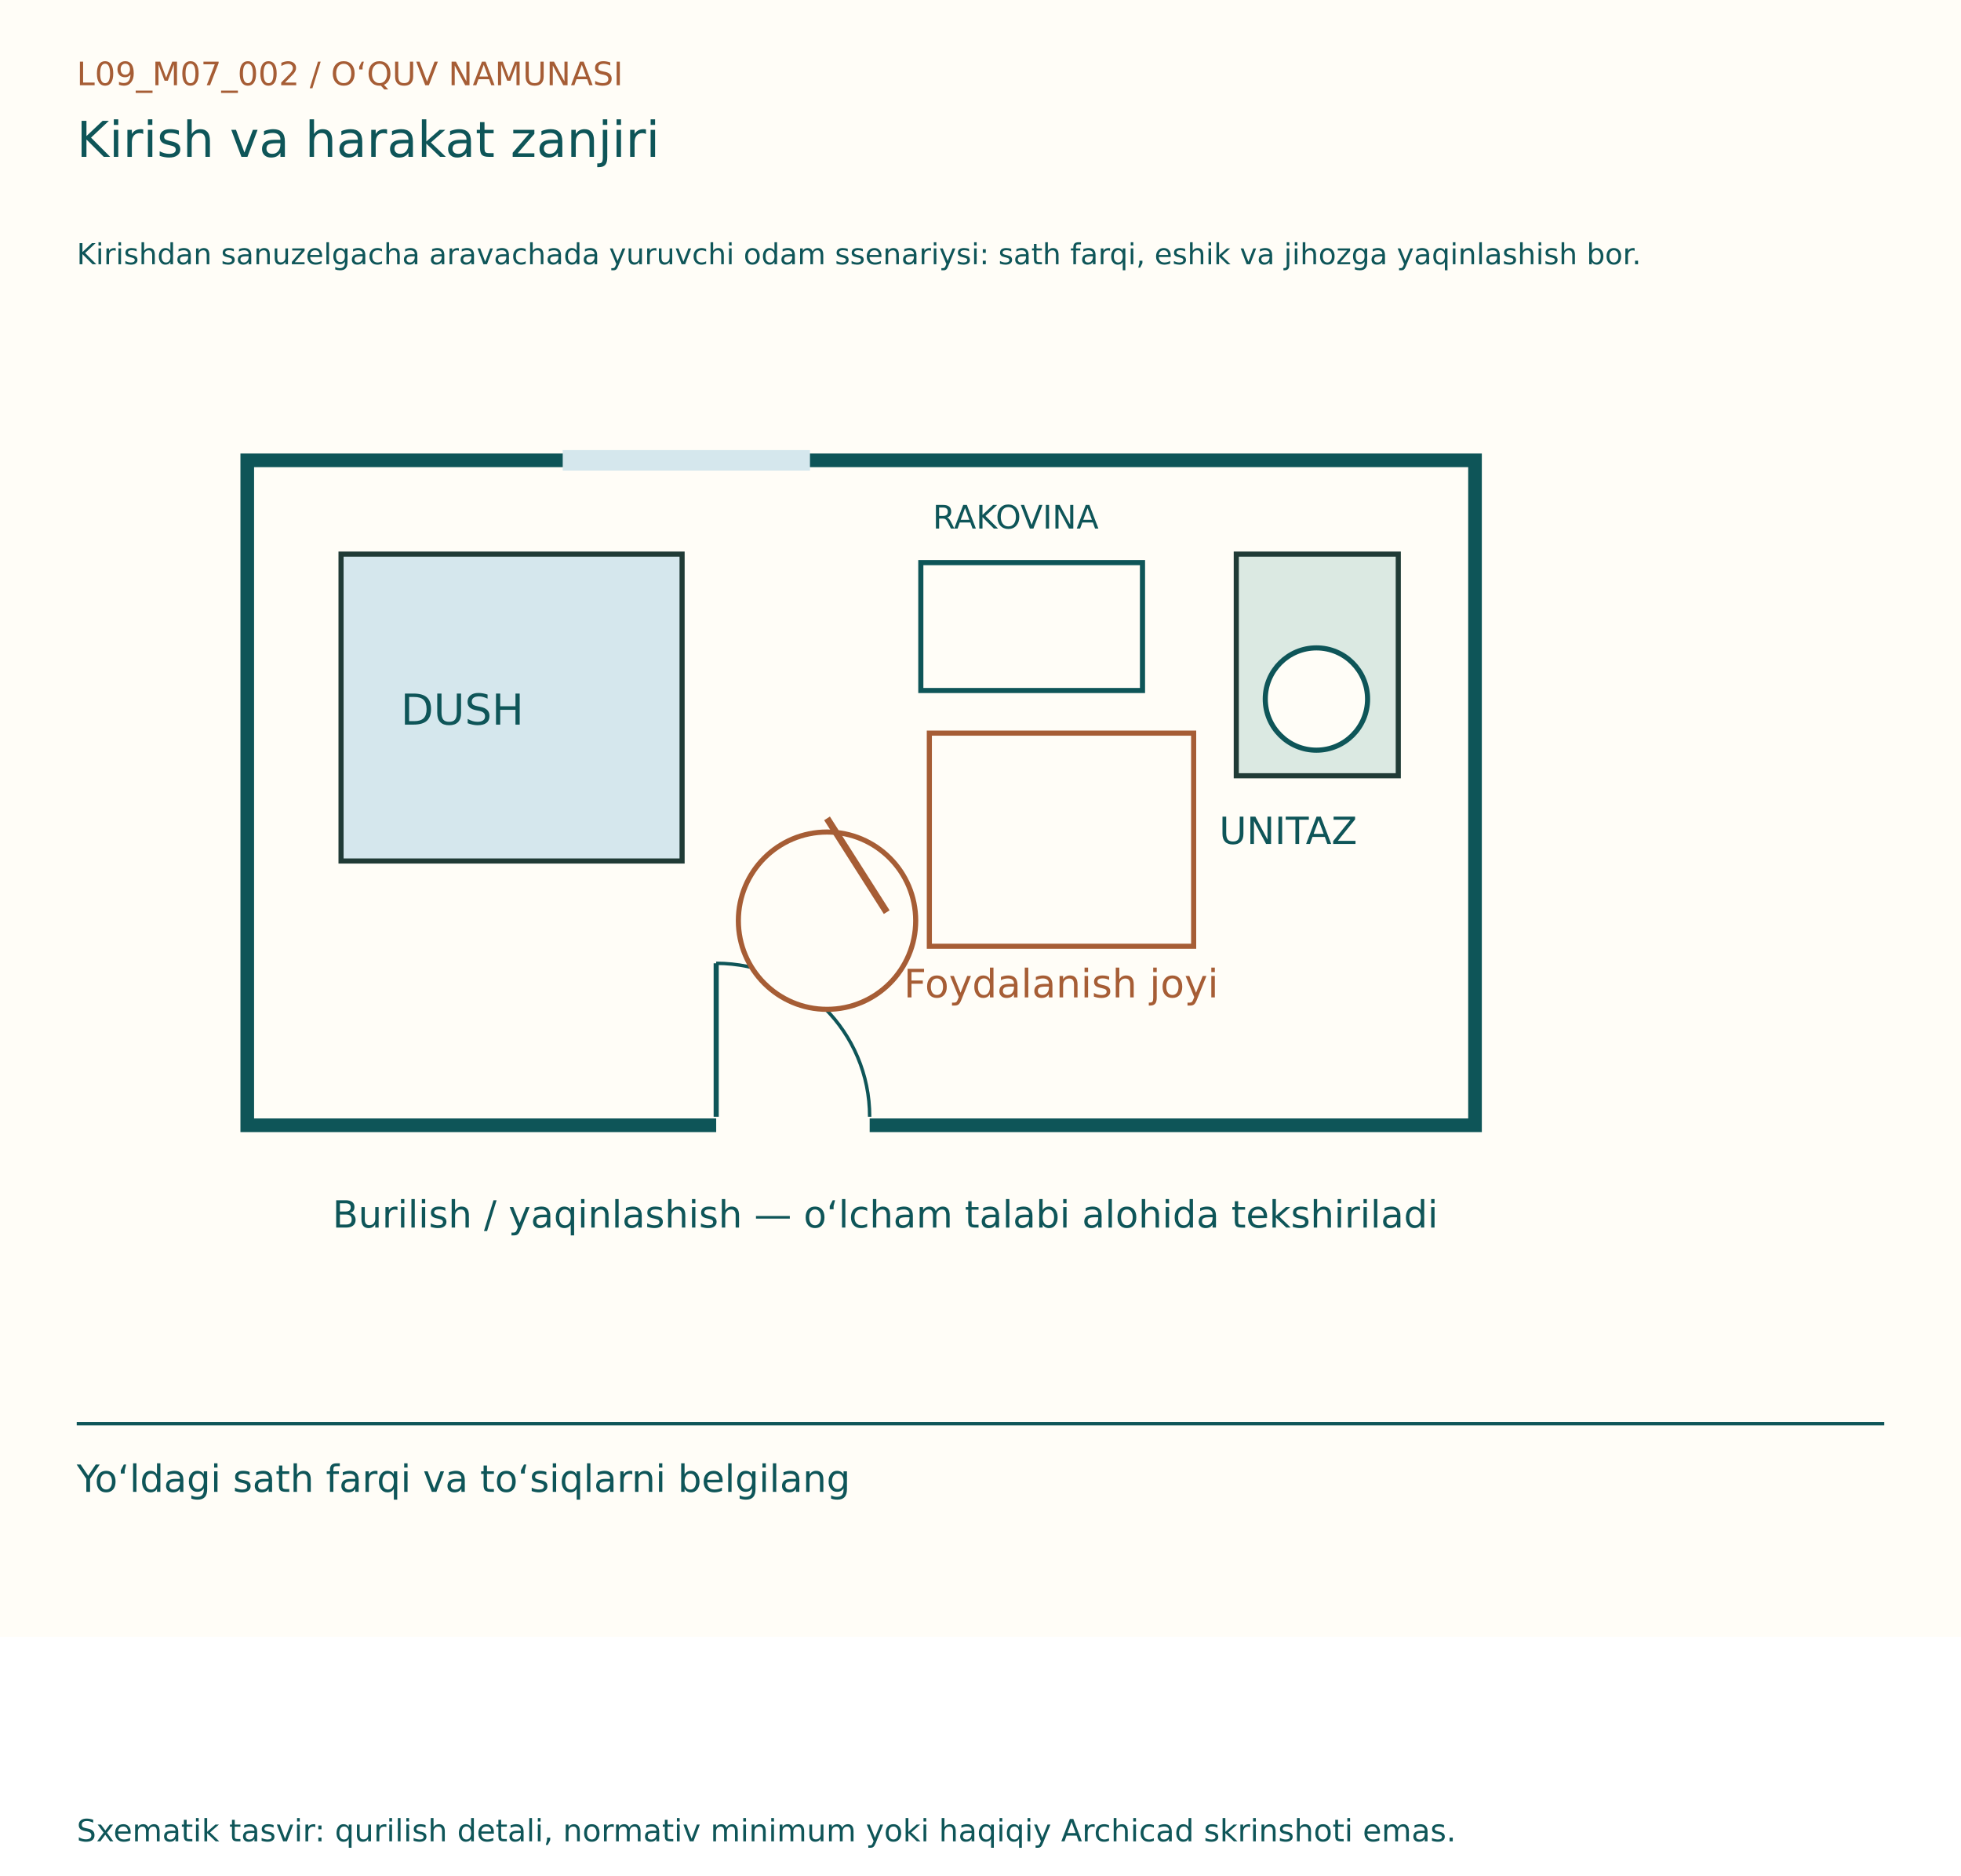
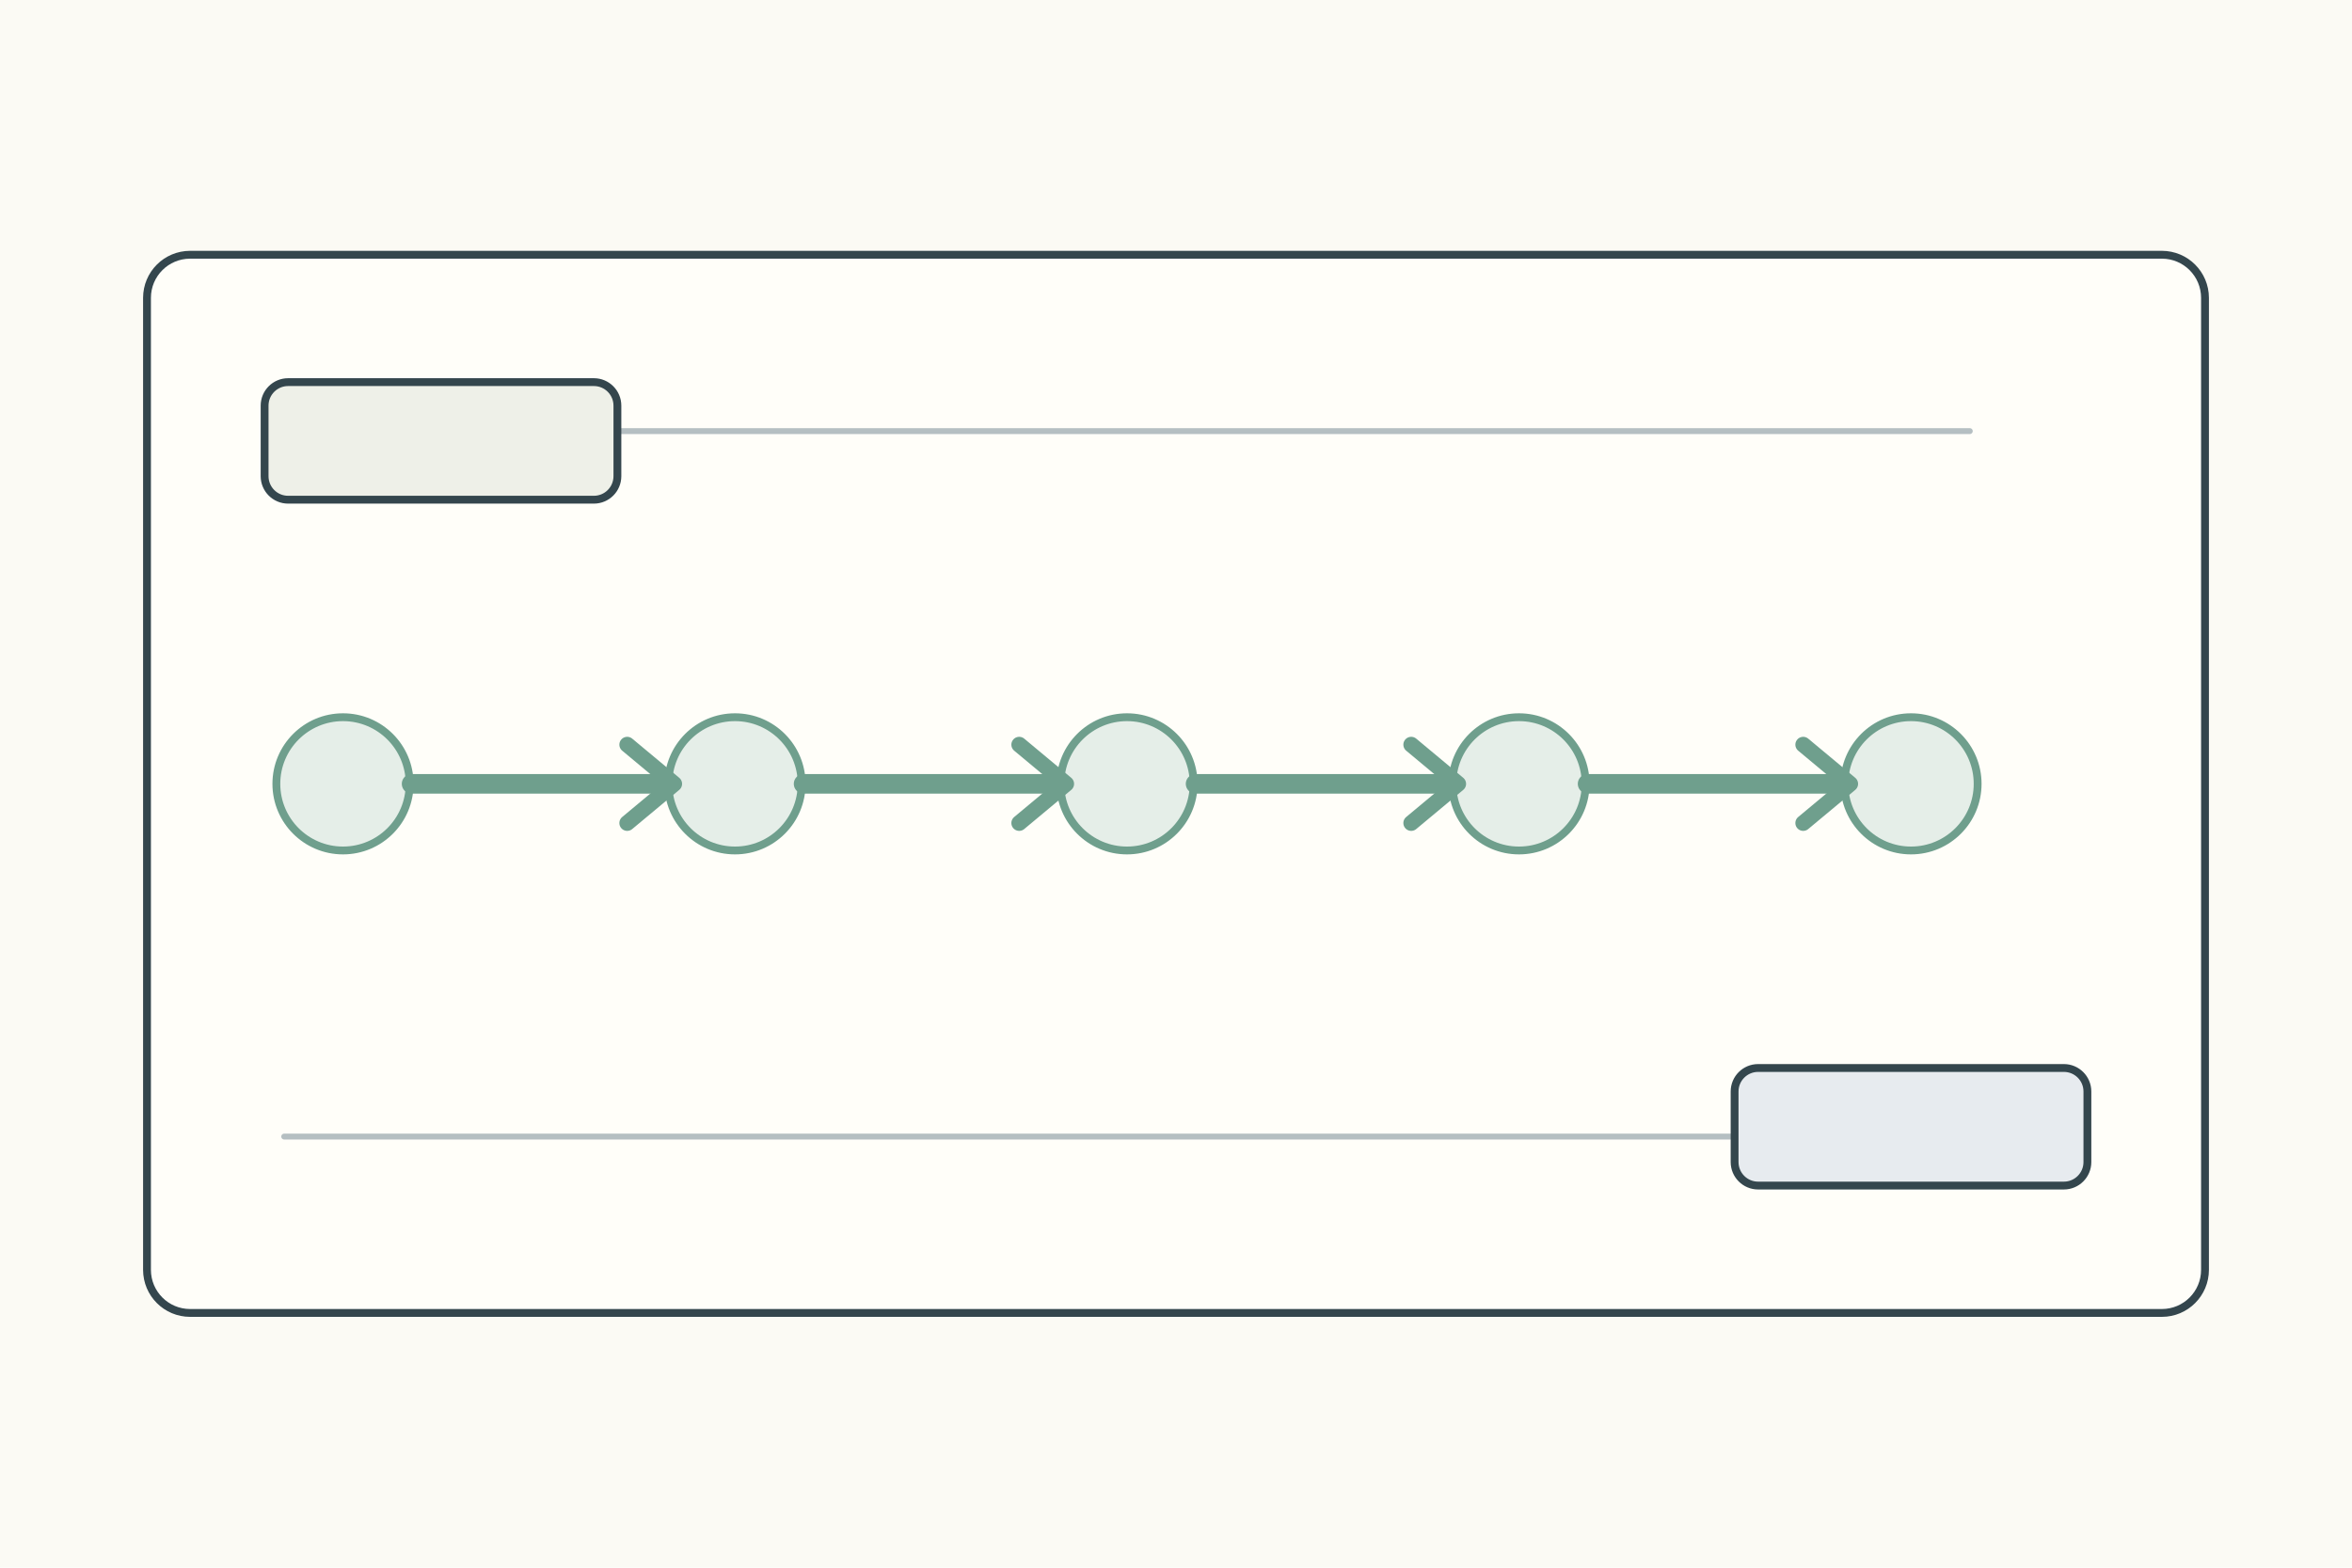
- <svg xmlns="http://www.w3.org/2000/svg" width="1150" height="1100" viewBox="0 0 1150 1100">
-   <rect width="1150" height="960" fill="#FFFDF7" />
-   <g font-family="DejaVu Sans, Segoe UI, sans-serif">
-     <text x="45" y="50" font-size="19" fill="#A65D35">L09_M07_002  /  O‘QUV NAMUNASI</text>
-     <text x="45" y="92" font-size="29" fill="#0E5558">Kirish va harakat zanjiri</text>
-     <text x="45" y="155" font-size="17" fill="#0E5558">Kirishdan sanuzelgacha aravachada yuruvchi odam ssenariysi: sath farqi, eshik va jihozga yaqinlashish bor.</text>
-     <g transform="translate(0,80)">
-       <rect x="145" y="190" width="720" height="390" fill="#FFFDF7" stroke="#0E5558" stroke-width="8" />
-       <line x1="420" y1="580" x2="510" y2="580" stroke="#FFFDF7" stroke-width="12" />
-       <line x1="420" y1="575" x2="420" y2="485" stroke="#0E5558" stroke-width="3" />
-       <path d="M510,575 A90,90 0 0,0 420,485" fill="none" stroke="#0E5558" stroke-width="2" />
-       <line x1="330" y1="190" x2="475" y2="190" stroke="#D5E7ED" stroke-width="12" />
-       <rect x="200" y="245" width="200" height="180" fill="#D5E7ED" stroke="#203B36" stroke-width="3" />
-       <text x="235" y="345" font-size="25" fill="#0E5558">DUSH</text>
-       <rect x="540" y="250" width="130" height="75" fill="#FFFDF7" stroke="#0E5558" stroke-width="3" />
-       <text x="547" y="230" font-size="19" fill="#0E5558">RAKOVINA</text>
-       <rect x="725" y="245" width="95" height="130" fill="#DBE9E2" stroke="#203B36" stroke-width="3" />
-       <circle cx="772" cy="330" r="30" fill="#FFFDF7" stroke="#0E5558" stroke-width="3" />
-       <text x="715" y="415" font-size="22" fill="#0E5558">UNITAZ</text>
-       <rect x="545" y="350" width="155" height="125" fill="none" stroke="#A65D35" stroke-width="3" />
-       <text x="530" y="505" font-size="23" fill="#A65D35">Foydalanish joyi</text>
-       <circle cx="485" cy="460" r="52" fill="#FFFDF7" stroke="#A65D35" stroke-width="3" />
-       <line x1="485" y1="400" x2="520" y2="455" stroke="#A65D35" stroke-width="4" />
-       <text x="195" y="640" font-size="22" fill="#0E5558">Burilish / yaqinlashish — o‘lcham talabi alohida tekshiriladi</text>
+ <svg xmlns="http://www.w3.org/2000/svg" width="1200" height="800">
+   <rect width="1200" height="800" fill="#fbfaf4" />
+   <g stroke="#34464d" stroke-width="4" fill="none" stroke-linecap="round" stroke-linejoin="round">
+     <g transform="translate(75 130)">
+       <rect width="1050" height="540" rx="22" fill="#fffef9" />
+       <g fill="#e5eee8" stroke="#6f9f8d" stroke-width="4">
+         <circle cx="100" cy="270" r="34" />
+         <circle cx="300" cy="270" r="34" />
+         <circle cx="500" cy="270" r="34" />
+         <circle cx="700" cy="270" r="34" />
+         <circle cx="900" cy="270" r="34" />
+       </g>
+       <path d="M135 270h130M335 270h130M535 270h130M735 270h130" stroke="#6f9f8d" stroke-width="10" />
+       <path d="M245 250l24 20-24 20M445 250l24 20-24 20M645 250l24 20-24 20M845 250l24 20-24 20" fill="none" stroke="#6f9f8d" stroke-width="8" />
+       <path d="M70 90h860M70 450h860" stroke="#b5bfc2" stroke-width="3" />
+       <rect x="60" y="65" width="180" height="60" rx="12" fill="#eef0e8" />
+       <rect x="810" y="415" width="180" height="60" rx="12" fill="#e7ebef" />
    </g>
-     <line x1="45" y1="835" x2="1105" y2="835" stroke="#0E5558" stroke-width="2" />
-     <text x="45" y="875" font-size="22" fill="#0E5558">Yo‘ldagi sath farqi va to‘siqlarni belgilang</text>
-     <text x="45" y="1080" font-size="18" fill="#0E5558">Sxematik tasvir: qurilish detali, normativ minimum yoki haqiqiy Archicad skrinshoti emas.</text>
  </g>
</svg>
